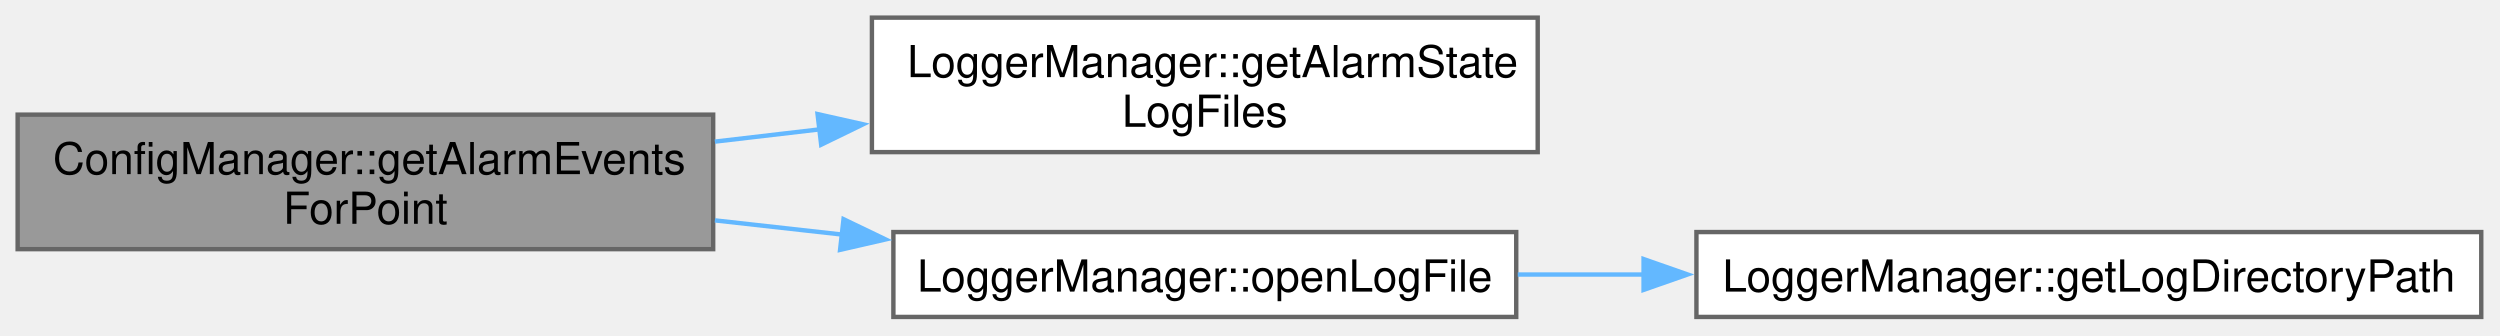
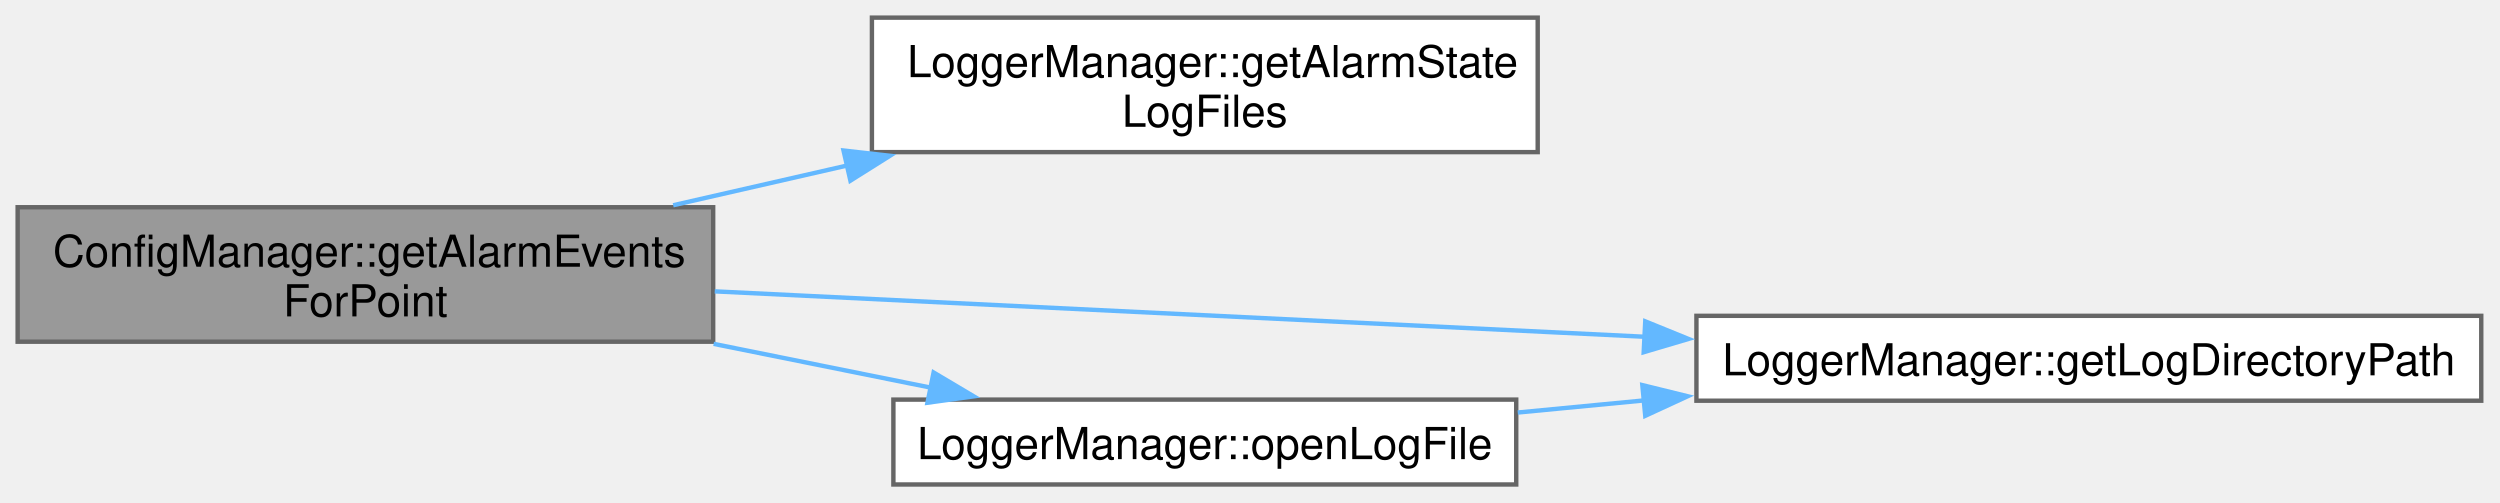
- <svg xmlns="http://www.w3.org/2000/svg" xmlns:xlink="http://www.w3.org/1999/xlink" width="567pt" height="76pt" viewBox="0.00 0.00 567.00 76.00">
-   <g id="graph0" class="graph" transform="scale(1 1) rotate(0) translate(4 71.88)">
+ <svg xmlns="http://www.w3.org/2000/svg" xmlns:xlink="http://www.w3.org/1999/xlink" width="567pt" height="114pt" viewBox="0.00 0.00 567.00 114.00">
+   <g id="graph0" class="graph" transform="scale(1 1) rotate(0) translate(4 109.88)">
    <g id="Node000001" class="node">
      <g id="a_Node000001">
        <a xlink:title="Get alarm events for a specific point within date range.">
-           <polygon fill="#999999" stroke="#666666" points="157.75,-45.88 0,-45.88 0,-15.37 157.75,-15.37 157.75,-45.88" />
-           <text xml:space="preserve" text-anchor="start" x="8" y="-32.38" font-family="Helvetica,sans-Serif" font-size="10.00">ConfigManager::getAlarmEvents</text>
-           <text xml:space="preserve" text-anchor="middle" x="78.88" y="-21.12" font-family="Helvetica,sans-Serif" font-size="10.00">ForPoint</text>
+           <polygon fill="#999999" stroke="#666666" points="157.75,-62.88 0,-62.88 0,-32.38 157.75,-32.38 157.75,-62.88" />
+           <text xml:space="preserve" text-anchor="start" x="8" y="-49.38" font-family="Helvetica,sans-Serif" font-size="10.00">ConfigManager::getAlarmEvents</text>
+           <text xml:space="preserve" text-anchor="middle" x="78.88" y="-38.12" font-family="Helvetica,sans-Serif" font-size="10.00">ForPoint</text>
        </a>
      </g>
    </g>
    <g id="Node000002" class="node">
      <g id="a_Node000002">
        <a xlink:href="class_logger_manager.html#a19e6a7d2c3ad2b1d3fa5acb578fb1619" target="_top" xlink:title=" ">
-           <polygon fill="white" stroke="#666666" points="344.75,-67.88 193.75,-67.88 193.75,-37.38 344.75,-37.38 344.75,-67.88" />
-           <text xml:space="preserve" text-anchor="start" x="201.75" y="-54.38" font-family="Helvetica,sans-Serif" font-size="10.00">LoggerManager::getAlarmState</text>
-           <text xml:space="preserve" text-anchor="middle" x="269.25" y="-43.12" font-family="Helvetica,sans-Serif" font-size="10.00">LogFiles</text>
+           <polygon fill="white" stroke="#666666" points="344.75,-105.88 193.75,-105.88 193.75,-75.38 344.75,-75.38 344.75,-105.88" />
+           <text xml:space="preserve" text-anchor="start" x="201.75" y="-92.38" font-family="Helvetica,sans-Serif" font-size="10.00">LoggerManager::getAlarmState</text>
+           <text xml:space="preserve" text-anchor="middle" x="269.25" y="-81.12" font-family="Helvetica,sans-Serif" font-size="10.00">LogFiles</text>
        </a>
      </g>
    </g>
    <g id="edge1_Node000001_Node000002" class="edge">
      <g id="a_edge1_Node000001_Node000002">
        <a xlink:title=" ">
-           <path fill="none" stroke="#63b8ff" d="M158.13,-39.76C166.03,-40.69 174.08,-41.63 182.06,-42.56" />
-           <polygon fill="#63b8ff" stroke="#63b8ff" points="181.42,-46.01 191.76,-43.69 182.24,-39.06 181.42,-46.01" />
+           <path fill="none" stroke="#63b8ff" d="M148.68,-63.33C161.57,-66.27 175.15,-69.37 188.34,-72.39" />
+           <polygon fill="#63b8ff" stroke="#63b8ff" points="187.31,-75.74 197.84,-74.55 188.87,-68.91 187.31,-75.74" />
        </a>
      </g>
    </g>
    <g id="Node000003" class="node">
      <g id="a_Node000003">
+         <a xlink:href="class_logger_manager.html#a72c969cc82b969c4899dc4d2c8280f0b" target="_top" xlink:title=" ">
+           <polygon fill="white" stroke="#666666" points="558.75,-38.25 380.75,-38.25 380.75,-19 558.75,-19 558.75,-38.25" />
+           <text xml:space="preserve" text-anchor="middle" x="469.75" y="-24.75" font-family="Helvetica,sans-Serif" font-size="10.00">LoggerManager::getLogDirectoryPath</text>
+         </a>
+       </g>
+     </g>
+     <g id="edge2_Node000001_Node000003" class="edge">
+       <g id="a_edge2_Node000001_Node000003">
+         <a xlink:title=" ">
+           <path fill="none" stroke="#63b8ff" d="M158.1,-43.8C218.9,-40.83 303.65,-36.69 369.28,-33.49" />
+           <polygon fill="#63b8ff" stroke="#63b8ff" points="369.14,-37 378.95,-33.01 368.79,-30 369.14,-37" />
+         </a>
+       </g>
+     </g>
+     <g id="Node000004" class="node">
+       <g id="a_Node000004">
        <a xlink:href="class_logger_manager.html#a92719154d919a9bd45a8ea192e70dfcc" target="_top" xlink:title=" ">
          <polygon fill="white" stroke="#666666" points="339.88,-19.25 198.62,-19.25 198.62,0 339.88,0 339.88,-19.25" />
          <text xml:space="preserve" text-anchor="middle" x="269.25" y="-5.75" font-family="Helvetica,sans-Serif" font-size="10.00">LoggerManager::openLogFile</text>
        </a>
      </g>
    </g>
-     <g id="edge2_Node000001_Node000003" class="edge">
-       <g id="a_edge2_Node000001_Node000003">
+     <g id="edge3_Node000001_Node000004" class="edge">
+       <g id="a_edge3_Node000001_Node000004">
        <a xlink:title=" ">
-           <path fill="none" stroke="#63b8ff" d="M158.13,-21.9C167.72,-20.83 177.53,-19.74 187.17,-18.66" />
-           <polygon fill="#63b8ff" stroke="#63b8ff" points="187.31,-22.17 196.86,-17.58 186.53,-15.21 187.31,-22.17" />
+           <path fill="none" stroke="#63b8ff" d="M157.85,-31.89C174.31,-28.58 191.44,-25.12 207.16,-21.95" />
+           <polygon fill="#63b8ff" stroke="#63b8ff" points="207.74,-25.4 216.85,-19.99 206.35,-18.54 207.74,-25.4" />
        </a>
      </g>
    </g>
-     <g id="Node000004" class="node">
-       <g id="a_Node000004">
-         <a xlink:href="class_logger_manager.html#a72c969cc82b969c4899dc4d2c8280f0b" target="_top" xlink:title=" ">
-           <polygon fill="white" stroke="#666666" points="558.75,-19.25 380.75,-19.25 380.75,0 558.75,0 558.75,-19.25" />
-           <text xml:space="preserve" text-anchor="middle" x="469.75" y="-5.75" font-family="Helvetica,sans-Serif" font-size="10.00">LoggerManager::getLogDirectoryPath</text>
-         </a>
-       </g>
-     </g>
-     <g id="edge3_Node000003_Node000004" class="edge">
-       <g id="a_edge3_Node000003_Node000004">
+     <g id="edge4_Node000004_Node000003" class="edge">
+       <g id="a_edge4_Node000004_Node000003">
        <a xlink:title=" ">
-           <path fill="none" stroke="#63b8ff" d="M340.23,-9.62C349.54,-9.62 359.22,-9.62 368.91,-9.62" />
-           <polygon fill="#63b8ff" stroke="#63b8ff" points="368.76,-13.13 378.76,-9.63 368.76,-6.13 368.76,-13.13" />
+           <path fill="none" stroke="#63b8ff" d="M340.23,-16.32C349.54,-17.21 359.22,-18.14 368.91,-19.07" />
+           <polygon fill="#63b8ff" stroke="#63b8ff" points="368.48,-22.54 378.76,-20.01 369.14,-15.57 368.48,-22.54" />
        </a>
      </g>
    </g>
  </g>
</svg>
